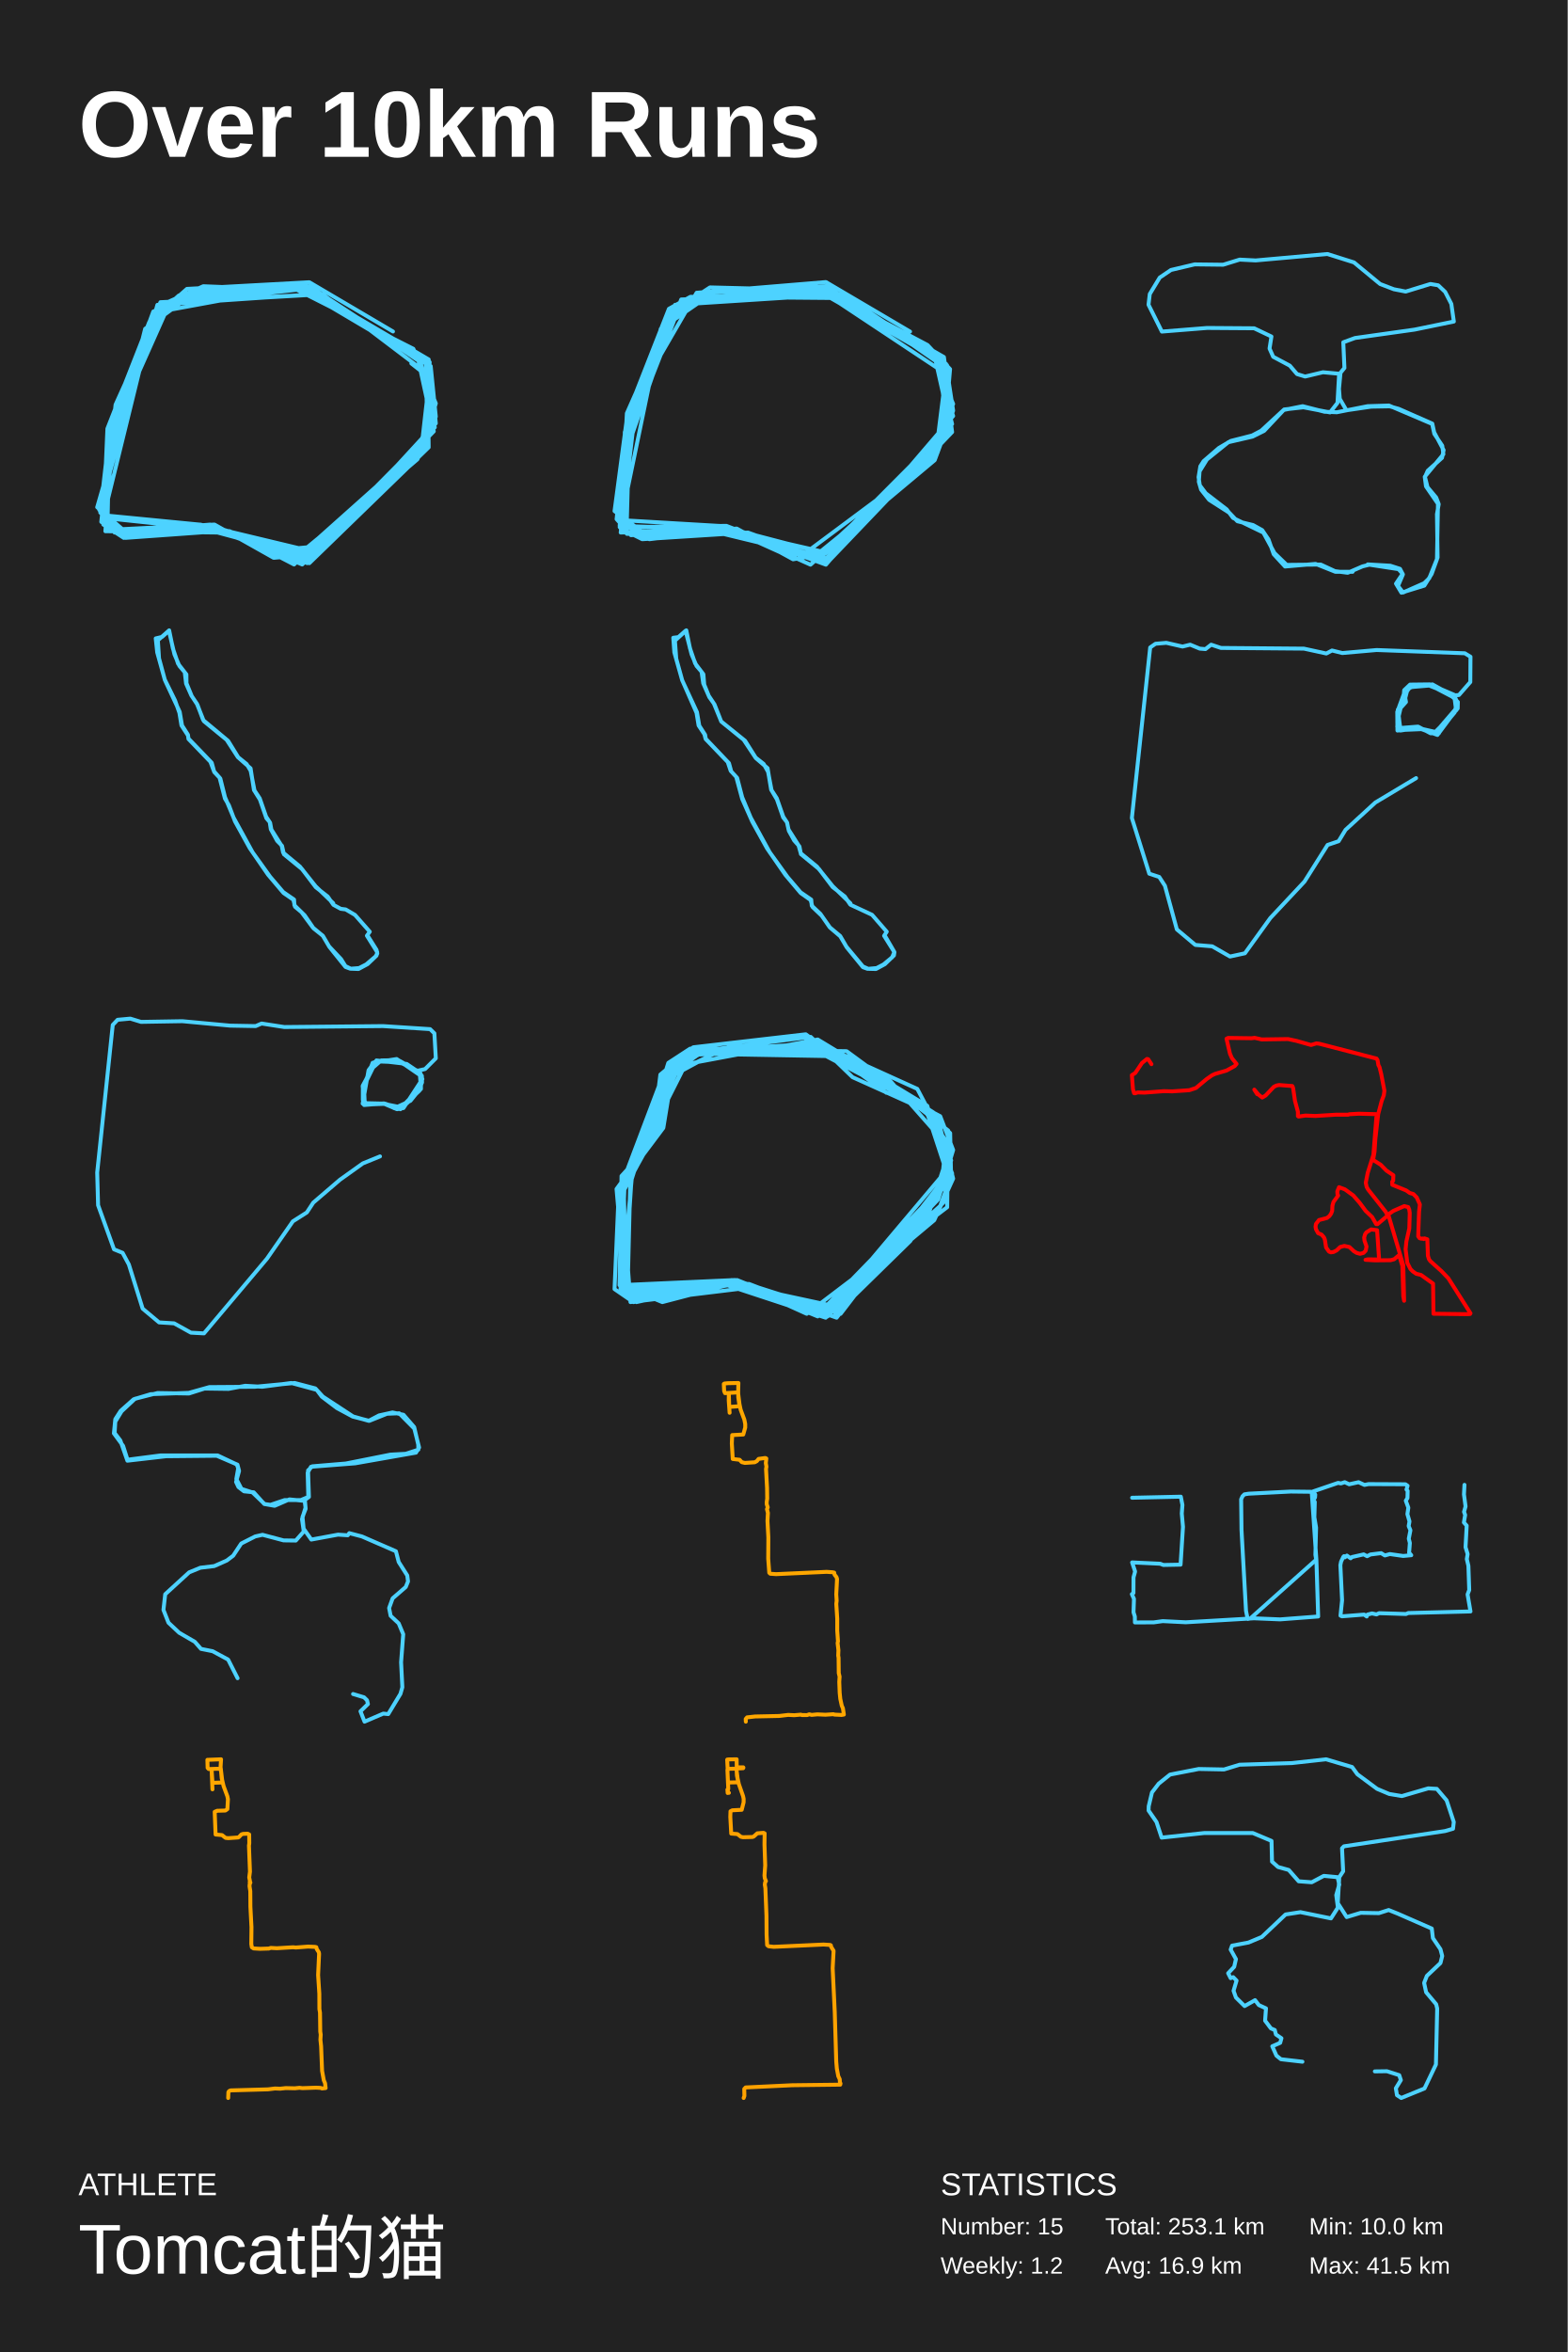
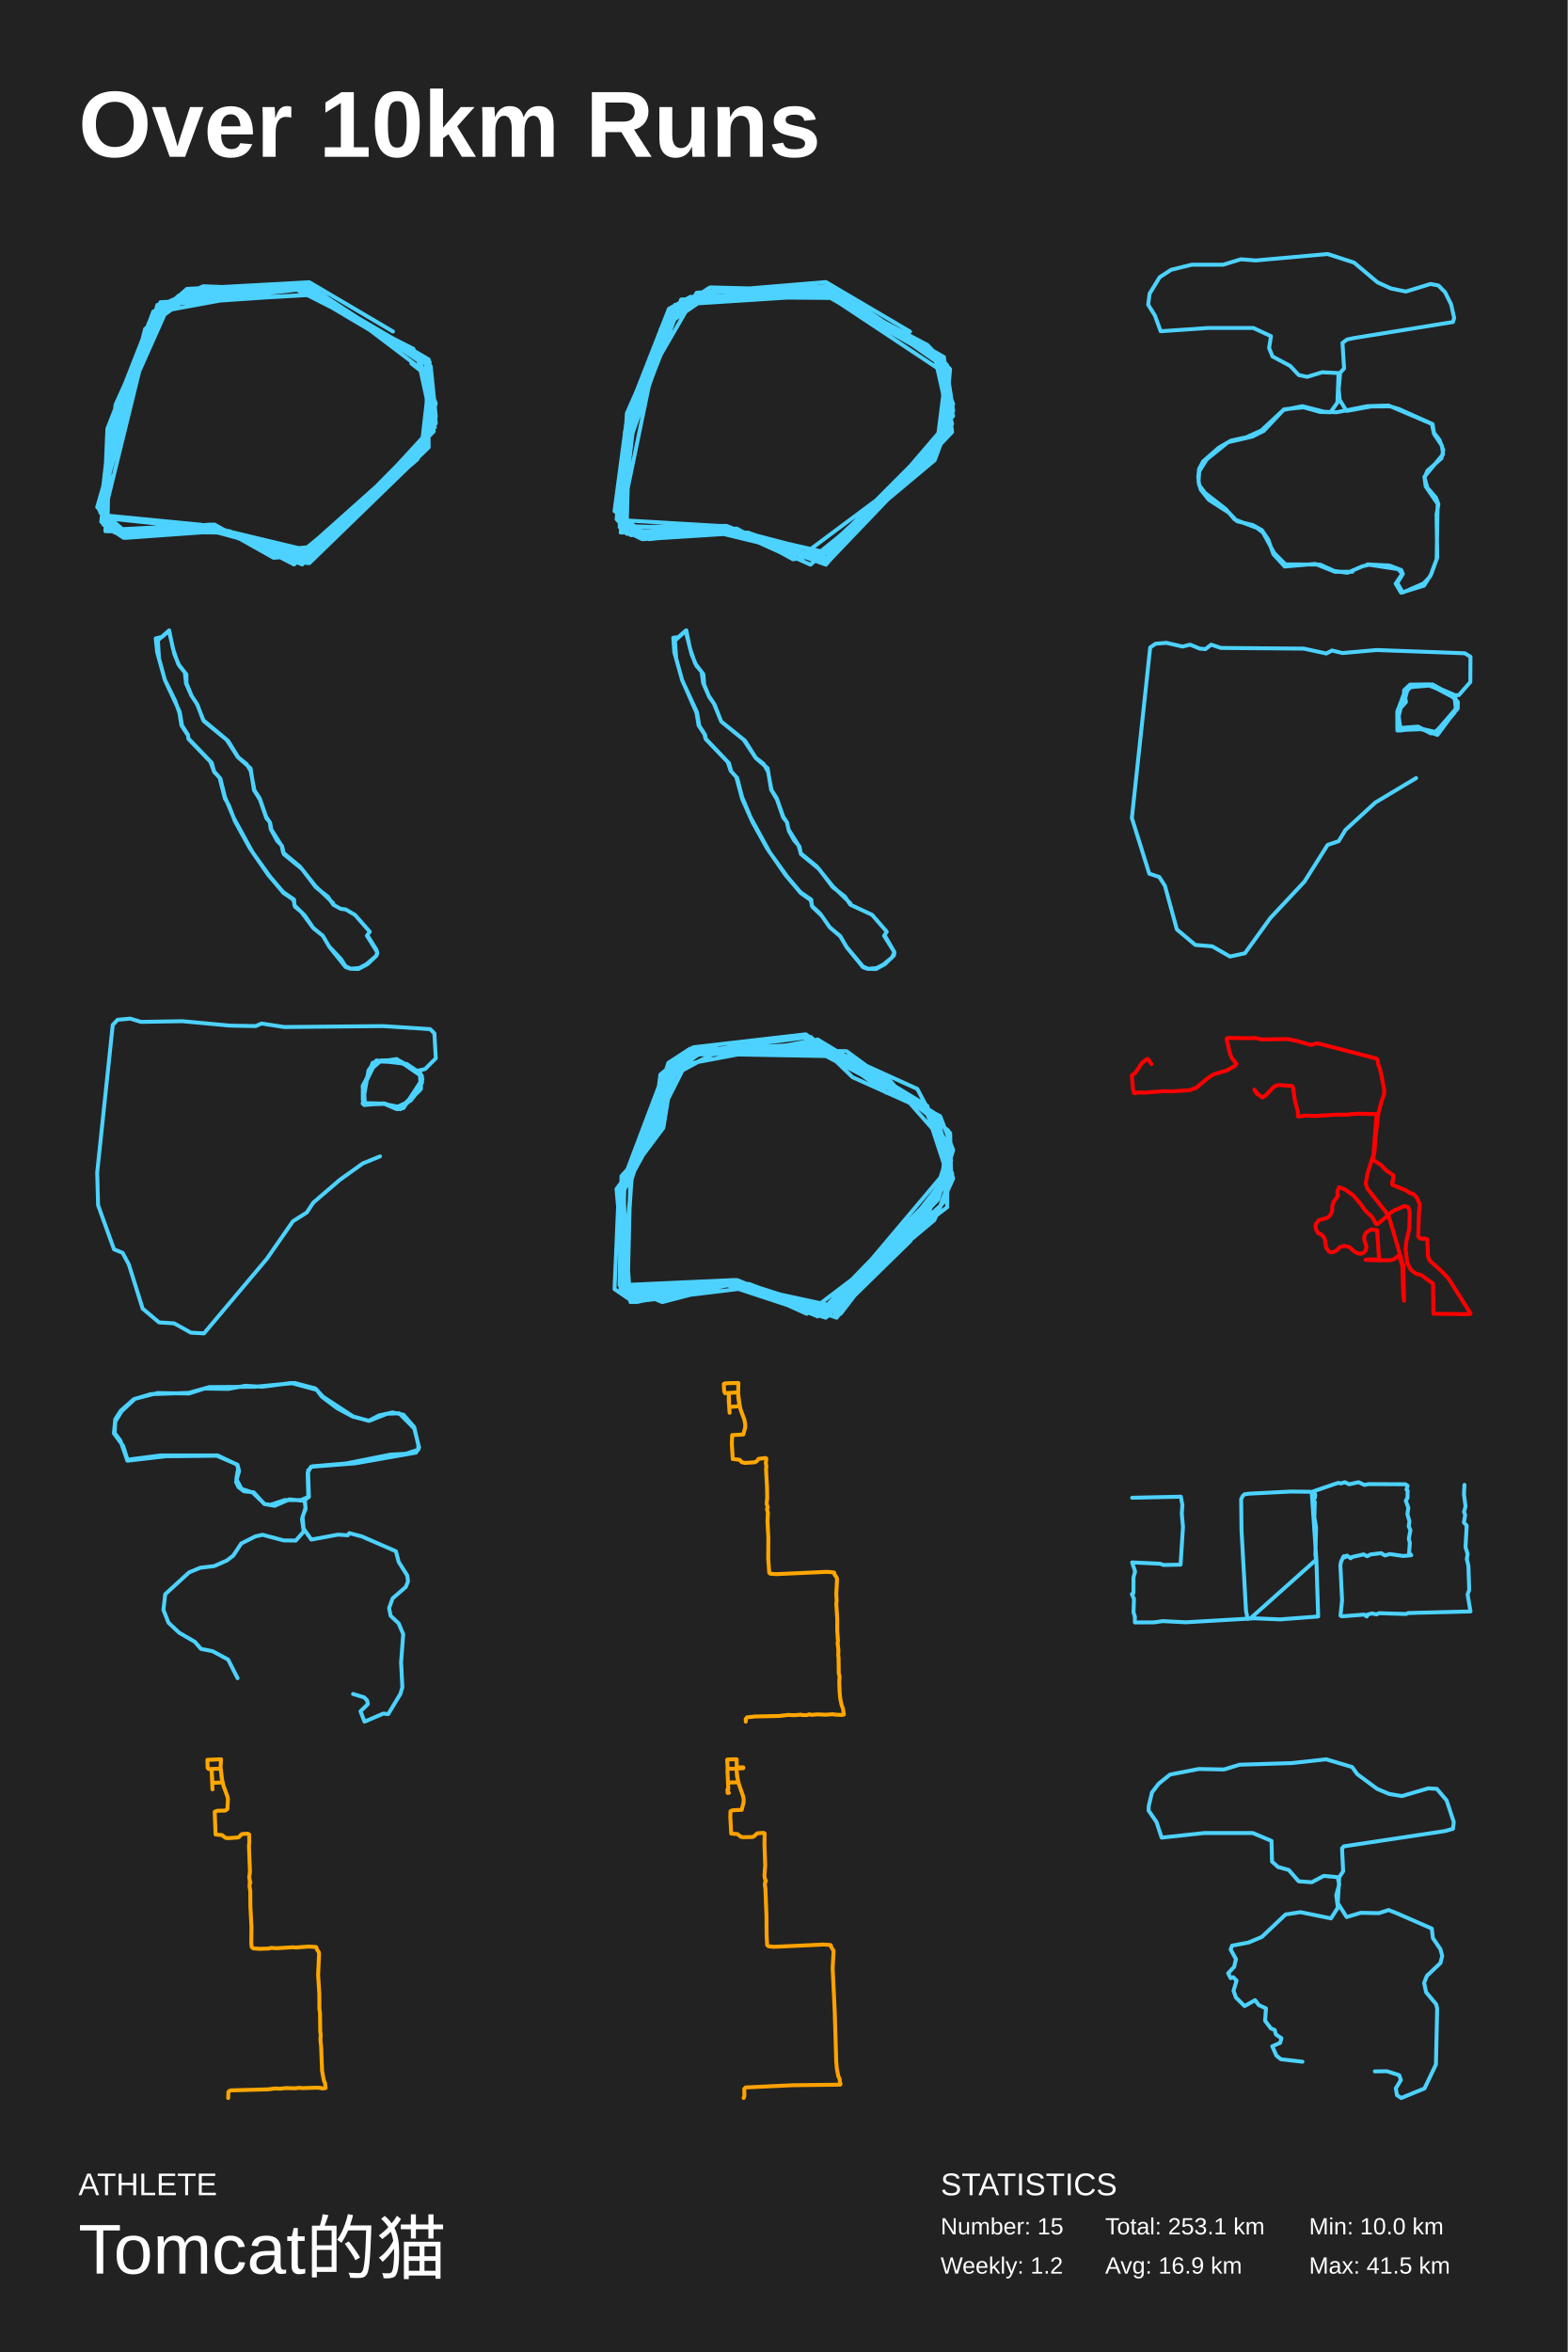
<svg xmlns="http://www.w3.org/2000/svg" baseProfile="full" height="300mm" version="1.1" viewBox="0,0,200,300" width="200mm">
  <defs />
  <rect fill="#222222" height="300" width="200" x="0" y="0" />
  <text fill="#FFFFFF" style="font-size:12px; font-family:Arial; font-weight:bold;" x="10" y="20">Over 10km Runs</text>
  <text fill="#FFFFFF" style="font-size:4px; font-family:Arial" x="10" y="280">ATHLETE</text>
  <text fill="#FFFFFF" style="font-size:9px; font-family:Arial" x="10" y="290">Tomcat的猫</text>
  <text fill="#FFFFFF" style="font-size:4px; font-family:Arial" x="120" y="280">STATISTICS</text>
  <text fill="#FFFFFF" style="font-size:3px; font-family:Arial" x="120" y="285">Number: 15</text>
  <text fill="#FFFFFF" style="font-size:3px; font-family:Arial" x="120" y="290">Weekly: 1.2</text>
  <text fill="#FFFFFF" style="font-size:3px; font-family:Arial" x="141" y="285">Total: 253.1 km</text>
  <text fill="#FFFFFF" style="font-size:3px; font-family:Arial" x="141" y="290">Avg: 16.9 km</text>
  <text fill="#FFFFFF" style="font-size:3px; font-family:Arial" x="167" y="285">Min: 10.0 km</text>
  <text fill="#FFFFFF" style="font-size:3px; font-family:Arial" x="167" y="290">Max: 41.5 km</text>
  <polyline fill="none" points="50.135,42.282 39.465,35.998 23.851,36.848 19.817,40.414 14.742,51.623 13.181,65.718 25.412,66.907 38.684,71.492 53.128,57.906 55.34,52.981 54.299,46.358 38.814,37.017 25.933,36.508 20.988,38.716 14.222,55.868 13.311,66.228 15.913,68.435 27.364,67.416 39.335,70.303 54.169,56.378 54.819,46.188 38.424,36.338 22.81,37.697 19.036,41.093 13.701,54.679 13.181,66.567 15.002,68.096 25.542,66.907 39.725,70.303 53.258,57.227 55.34,52.472 54.689,45.848 39.075,36.678 24.892,37.357 19.557,39.735 13.961,55.019 13.701,67.586 27.364,66.907 34.911,71.152 38.945,70.813 53.128,58.246 55.47,53.321 54.949,46.698 38.684,36.508 23.981,38.036 19.817,40.584 13.961,56.208 12.92,66.567 15.783,68.265 27.494,67.247 38.945,70.813 53.258,58.585 55.6,53.151 54.949,46.698 38.034,36.678 21.769,38.376 14.352,55.019 13.181,65.039 15.913,68.435 25.282,67.077 38.814,70.134 53.648,57.906 55.6,51.453 52.737,44.49 37.643,36.848 25.022,37.187 18.516,41.942 13.051,63.68 14.612,67.926 26.843,66.907 34,70.303 39.335,69.794 54.559,56.208 54.429,46.358 38.945,36.848 20.598,38.885 13.701,58.755 13.181,66.907 15.783,68.605 28.275,67.586 39.335,70.813 55.47,54.51 53.518,45.509 38.945,36.338 19.557,39.904 12.4,64.699 15.913,67.756 26.843,67.077 38.554,72.002 54.559,56.548 54.299,45.848 39.986,37.527 20.077,38.885 12.66,65.039 16.043,68.265 26.713,67.077 39.465,71.832 54.689,57.057 54.559,46.358 39.465,36.508 24.371,37.867 19.427,40.584 13.181,66.058 29.316,67.756 37.513,72.002 53.778,57.057 54.819,47.886 41.157,37.527 20.467,38.716 14.482,54.17 13.441,67.756 27.754,67.926 39.725,71.152 55.34,55.019 53.388,46.018 41.027,37.527 20.467,38.546 14.092,54 12.79,65.378 16.043,68.605 27.884,67.756 39.205,71.832 55.6,54 55.08,48.396 52.477,46.358" stroke="#4dd2ff" stroke-linecap="round" stroke-linejoin="round" stroke-width="0.5" />
  <polyline fill="none" points="116.102,42.296 105.367,35.975 88.873,37.342 80.364,52.035 79.971,66.387 91.622,67.071 105.105,71.513 119.375,57.503 121.338,51.864 120.029,46.055 104.189,37 90.575,36.658 86.647,39.221 79.971,56.307 79.055,66.387 82.065,68.608 93.193,67.583 100.393,70.829 105.629,70.317 120.422,56.136 121.207,47.08 118.327,44.005 103.796,36.316 90.836,37.171 85.731,39.734 79.971,52.719 79.185,67.241 91.753,67.071 104.844,70.488 119.375,56.99 121.338,52.206 120.422,45.543 104.975,36.658 90.313,37.342 85.207,40.075 79.709,55.111 79.447,67.754 82.851,68.779 93.978,67.412 101.178,71.342 105.236,70.658 119.375,58.015 120.815,46.568 104.058,36.487 89.265,38.196 85.469,40.93 80.102,54.427 79.055,67.071 93.847,67.583 103.927,71.513 119.244,58.699 121.6,52.377 120.684,46.397 106.676,37.512 88.48,37.854 85.338,40.075 80.495,53.231 79.055,65.533 81.673,68.608 92.015,67.412 104.713,70.317 118.196,59.382 121.6,51.523 118.72,44.518 106.153,37.512 91.229,37.171 84.291,41.955 79.055,67.241 92.669,67.071 102.356,70.829 119.113,58.357 121.469,52.89 120.16,46.226 104.451,36.829 86.385,38.879 79.447,58.87 79.185,67.412 81.935,68.779 95.418,67.925 104.451,71.171 121.469,54.086 119.244,45.372 107.462,37.512 86.124,38.879 79.971,53.402 78.4,65.191 82.065,67.925 93.062,67.412 103.404,72.025 119.636,57.674 121.076,47.935 105.367,37.512 86.909,38.196 79.709,56.307 78.662,66.216 80.495,68.266 92.931,67.412 105.629,71.684 121.469,55.111 120.291,46.055 105.367,36.487 89.658,38.025 85.338,40.417 79.709,56.819 79.316,66.558 81.149,67.754 93.193,67.583 105.367,72.025 121.6,53.06 119.375,45.884 106.676,37.512 88.349,38.025 85.469,39.734 81.149,51.523 79.185,67.925 90.836,67.754 105.629,71.342 121.338,54.769 119.375,46.055 107.855,38.025 88.087,37.854 85.338,39.392 79.971,53.06 79.971,68.096 94.109,68.096 105.891,71.342 120.945,55.282 119.767,46.055" stroke="#4dd2ff" stroke-linecap="round" stroke-linejoin="round" stroke-width="0.5" />
-   <polyline fill="none" points="174.492,71.988 177.371,72.156 178.609,72.555 178.979,73.269 178.352,74.739 178.995,75.579 181.697,74.382 182.341,73.752 183.402,71.106 183.322,65.583 183.547,64.302 183.225,63.462 182.116,62.139 181.794,60.837 182.148,60.039 183.965,58.401 184.174,57.414 182.968,55.146 182.727,54.033 178.433,52.143 177.291,51.828 174.926,51.87 171.774,52.332 170.922,50.862 170.825,49.602 171.018,47.544 171.517,46.934 171.372,43.658 172.868,43.112 180.475,42.041 185.477,41.012 185.155,38.764 184.367,37.231 183.483,36.391 182.486,36.223 179.333,37.189 177.821,36.895 176.068,36.223 172.739,33.471 169.345,32.4 160.194,33.219 158.151,33.114 156.044,33.765 152.409,33.723 149.386,34.437 147.954,35.404 146.684,37.504 146.523,38.869 148.228,42.293 154.002,41.831 160.001,41.873 162.204,42.923 161.963,44.456 162.429,45.506 164.552,46.64 165.469,47.712 166.499,48.027 168.782,47.481 170.841,47.67 170.632,51.387 169.683,52.605 166.29,51.954 163.829,52.227 160.902,54.936 159.744,55.545 157.025,56.238 155.497,57.141 153.551,58.821 153.133,59.472 152.908,60.858 153.069,61.908 153.825,62.916 156.495,64.974 157.315,66.066 161.175,67.935 162.59,70.539 164.15,72.051 168.493,72.009 170.31,72.849 171.935,73.059 173.833,72.24 174.701,72.03 178.416,72.597 178.947,73.185 178.095,74.445 178.786,75.6 181.714,74.697 182.646,73.206 183.322,71.337 183.451,64.26 181.923,62.034 181.762,60.816 184.142,57.939 183.997,56.847 182.984,55.335 182.711,54.075 177.194,51.723 174.476,51.807 170.552,52.584 168.992,52.521 166.193,51.807 163.78,52.29 161.271,54.957 159.792,55.692 156.704,56.406 153.97,58.611 153.037,60.123 152.94,61.446 153.23,62.454 154.259,63.756 156.848,65.415 157.862,66.486 159.856,66.969 161.03,67.62 161.834,68.817 162.494,70.686 163.941,72.261 167.834,71.925 170.359,72.933 172.562,72.933" stroke="#4dd2ff" stroke-linecap="round" stroke-linejoin="round" stroke-width="0.5" />
+   <polyline fill="none" points="174.452,71.988 177.266,72.135 178.762,72.702 178.971,73.206 178.264,74.361 178.955,75.579 181.609,74.424 182.461,73.521 183.362,71.106 183.266,65.646 183.507,64.302 183.185,63.462 182.092,62.202 181.738,60.9 182.108,60.039 183.909,58.443 184.134,57.414 183.636,56.091 182.944,55.209 182.767,54.096 178.457,52.164 177.315,51.828 174.934,51.849 171.782,52.416 170.914,51.009 170.785,49.644 170.978,47.544 171.476,46.997 171.267,43.742 171.862,43.301 172.779,43.112 185.356,41.075 185.517,40.571 185.131,38.827 184.359,37.273 183.507,36.412 182.494,36.223 179.357,37.189 177.443,36.79 175.739,36.013 172.747,33.492 169.369,32.4 160.202,33.219 158.304,33.072 156.052,33.765 152.031,33.765 149.394,34.416 147.946,35.362 146.66,37.462 146.483,38.869 147.335,40.235 148.075,42.251 154.203,41.831 159.896,41.831 162.148,42.881 161.907,44.393 162.341,45.464 164.609,46.682 165.686,47.838 166.764,48.069 168.678,47.481 170.769,47.586 170.624,51.345 169.739,52.584 168.404,52.542 166.298,51.954 163.821,52.206 160.91,54.915 158.996,55.776 157.05,56.196 155.489,57.099 153.479,58.863 152.98,59.808 152.868,60.858 152.98,61.866 153.736,62.874 156.406,64.953 157.5,66.255 160.379,67.347 161.135,67.935 162.55,70.539 163.998,71.988 168.404,72.009 170.222,72.828 171.895,73.059 173.792,72.24 174.661,72.03 178.376,72.597 178.907,73.185 178.055,74.445 178.746,75.6 181.673,74.697 182.606,73.206 183.282,71.337 183.41,64.26 181.882,62.034 181.722,60.816 184.102,57.939 183.957,56.847 182.944,55.335 182.671,54.075 177.154,51.723 174.436,51.807 170.511,52.584 168.951,52.521 166.153,51.807 163.74,52.29 161.231,54.957 159.752,55.692 156.664,56.406 153.929,58.611 152.996,60.123 152.9,61.446 153.189,62.454 154.219,63.756 156.808,65.415 157.822,66.486 159.816,66.969 160.99,67.62 161.794,68.817 162.454,70.686 163.901,72.261 167.793,71.925 170.318,72.933 172.522,72.933" stroke="#4dd2ff" stroke-linecap="round" stroke-linejoin="round" stroke-width="0.5" />
  <polyline fill="none" points="42.514,115.206 40.272,113.052 38.262,110.528 36.115,108.745 35.947,107.908 34.621,105.809 34.463,104.945 33.947,104.163 33.137,101.831 32.464,100.816 31.979,98.319 31.464,97.455 30.39,96.59 29.096,94.491 25.918,91.843 25.191,89.895 24.455,88.77 23.792,87.151 23.781,86.026 22.718,84.654 22.055,82.705 21.582,80.4 20.14,81.676 20.287,83.968 21.024,86.684 22.339,89.36 22.887,90.924 23.15,92.529 23.981,93.805 24.044,94.258 26.844,97.167 27.338,98.484 28.012,99.197 28.696,101.858 29.201,102.709 29.98,104.767 31.864,108.183 34.2,111.571 36.178,113.903 37.431,114.767 37.641,115.658 38.462,116.344 39.914,118.306 41.198,119.376 42.019,120.775 44.082,123.339 44.682,123.559 45.734,123.6 46.902,122.969 48.039,121.886 48.123,121.447 46.808,119.348 47.176,118.841 45.292,116.701 44.103,116.001 43.472,115.919 42.535,115.411 41.809,114.355 40.283,113.162 38.536,110.857 36.221,108.964 35.979,107.881 35.358,107.25 34.547,105.768 34.41,104.863 33.979,104.355 33.158,101.982 32.4,100.775 31.969,98.003 30.348,96.577 28.917,94.368 26.002,91.98 25.118,89.758 24.413,88.715 23.739,87.192 23.571,85.751 22.887,84.942 22.255,83.46 21.55,80.455 20.677,81.237 19.866,81.429 20.056,83.213 21.034,86.739 22.929,90.801 23.223,92.529 23.981,93.723 24.044,94.203 27.012,97.29 27.317,98.401 28.107,99.293 28.706,101.68 29.801,104.287 32.221,108.704 34.463,111.831 36.126,113.779 37.515,114.739 37.557,115.466 38.862,116.742 40.009,118.415 41.177,119.348 41.988,120.72 43.514,122.338 44.071,123.23 44.755,123.559 45.808,123.477 46.723,123.01 47.913,121.995 48.134,121.625 48.039,121.159 46.892,119.334" stroke="#4dd2ff" stroke-linecap="round" stroke-linejoin="round" stroke-width="0.5" />
  <polyline fill="none" points="108.496,115.217 106.232,113.035 104.211,110.524 102.158,108.836 101.874,107.821 100.59,105.79 100.421,104.925 99.926,104.171 99.095,101.81 98.431,100.781 97.989,98.448 97.421,97.433 96.41,96.637 95.052,94.482 92.01,92.025 91.157,89.857 90.42,88.745 89.841,87.318 89.736,86 88.683,84.614 88.02,82.679 87.557,80.4 86.104,81.718 86.272,84.01 87.03,86.755 88.862,90.927 89.125,92.533 89.862,93.645 90.02,94.262 92.841,97.199 93.22,98.325 93.926,99.093 94.684,101.906 95.979,104.816 97.863,108.219 100.211,111.608 102.158,113.913 103.421,114.805 103.653,115.683 104.832,116.808 105.895,118.318 107.201,119.429 108.022,120.829 110.096,123.367 110.664,123.573 111.748,123.6 112.885,122.983 114.043,121.871 114.107,121.46 112.791,119.36 113.128,118.839 111.254,116.685 108.485,115.395 107.769,114.339 106.232,113.145 104.485,110.84 102.179,108.946 101.99,107.958 101.326,107.217 100.642,105.982 100.39,104.871 99.916,104.267 99.116,101.961 98.379,100.726 97.926,97.982 96.421,96.692 94.873,94.358 92.02,92.039 91.073,89.733 90.494,88.924 89.715,87.153 89.504,85.684 88.862,84.943 88.23,83.461 87.462,80.455 86.546,81.265 85.893,81.347 86.03,83.214 87.03,86.769 88.915,90.831 89.21,92.561 89.957,93.727 90.041,94.235 92.999,97.337 93.294,98.407 94.042,99.217 94.684,101.687 95.779,104.294 98.2,108.713 100.463,111.855 102.137,113.817 103.495,114.75 103.558,115.519 104.664,116.561 105.843,118.263 107.19,119.388 107.99,120.76 110.085,123.271 110.769,123.573 111.833,123.477 112.706,123.024 113.822,122.105 114.096,121.419 112.928,119.415" stroke="#4dd2ff" stroke-linecap="round" stroke-linejoin="round" stroke-width="0.5" />
  <polyline fill="none" points="180.661,99.249 175.468,102.356 171.658,105.848 170.774,107.298 169.368,107.772 166.42,112.448 162.066,117.094 158.823,121.592 156.918,122.006 154.65,120.704 152.496,120.527 150.137,118.544 148.618,112.981 147.892,111.856 146.622,111.442 144.4,104.339 146.736,82.586 147.416,82.112 148.799,81.994 150.863,82.467 151.838,82.23 153.063,82.734 153.788,82.793 154.514,82.23 155.761,82.645 166.351,82.734 169.209,83.355 169.934,82.97 171.25,83.296 175.626,82.911 186.874,83.325 187.6,83.769 187.577,86.996 186.126,88.653 185.31,88.712 182.792,87.321 179.98,87.44 179.277,87.913 179.141,89.275 178.325,90.577 178.643,92.856 180.91,92.678 182.52,93.537 183.382,93.507 185.582,90.873 185.899,89.541 185.536,88.742 182.384,87.44 179.912,87.647 179.164,88.15 178.983,89.482 178.348,90.488 178.665,93.181 180.978,92.826 183.291,93.537 185.877,90.222 185.627,88.919 185.083,88.535 182.248,87.41 180.162,87.558 179.187,88.209 178.257,92.116 178.529,92.945 181.069,92.856 183.45,93.625 184.176,92.205 185.967,90.37 185.99,89.541 185.378,88.919 182.43,87.38 179.89,87.469 179.346,87.854 178.461,90.251 178.438,93.122 180.57,92.737 183.563,93.537 184.471,91.879 185.809,90.577 185.809,89.334 184.924,88.564 182.634,87.44 179.98,87.469 179.209,88.623 179.368,89.541 178.257,90.784 178.28,93.181 181.182,92.915 183.042,93.537 185.74,90.399 185.514,88.623 182.407,87.292 179.89,87.321 179.141,88.032 179.028,89.482 178.325,90.518 178.574,92.974 180.91,92.856 183.11,93.359 185.514,90.962 185.854,89.778 185.604,88.949 182.747,87.292 179.618,87.706 179.141,89.571 178.484,90.281 178.257,92.678 178.529,93.122 181.341,93.004 183.382,93.744 185.831,90.458 185.899,89.541" stroke="#4dd2ff" stroke-linecap="round" stroke-linejoin="round" stroke-width="0.5" />
  <polyline fill="none" points="48.48,147.499 46.289,148.393 43.368,150.478 39.968,153.396 39.146,154.647 37.366,155.779 34.057,160.544 26.024,170.074 24.358,169.984 22.213,168.793 20.296,168.674 18.197,166.917 16.439,161.288 15.641,159.799 14.545,159.353 12.514,153.724 12.4,149.554 14.385,130.731 15.002,130.075 16.622,129.926 17.991,130.343 23.263,130.254 29.356,130.82 32.619,130.879 33.372,130.552 36.271,130.999 48.868,130.879 54.87,131.267 55.417,131.803 55.6,134.99 54.231,136.36 53.181,136.598 50.557,135.139 47.841,135.466 46.38,138.624 46.54,140.708 49.119,140.768 51.036,141.453 53.683,138.862 53.774,137.164 50.602,135.079 47.544,135.556 46.426,138.475 46.54,140.857 49.073,140.798 50.42,141.304 52.359,140.411 53.706,138.743 53.66,137.194 50.762,135.198 47.795,135.466 47.019,136.509 46.266,140.768 49.028,140.798 50.648,141.483 51.469,141.334 53.888,137.641 53.637,136.896 51.88,135.705 48.023,135.258 46.266,138.504 46.449,140.947 48.982,140.738 51.081,141.483 53.706,138.892 53.546,136.777 50.99,135.317 48.434,135.317 47.362,136.032 46.289,139.011 46.289,140.292 46.768,140.887 48.959,140.798 51.196,141.245 53.546,138.862 53.82,138.087 53.569,136.956 51.127,135.496 47.978,135.377 46.38,138.624 46.54,140.917 49.096,140.768 51.15,141.423 52.702,139.994 53.843,138.087 53.82,137.224 53.295,136.598 50.442,135.228 48.64,135.258 47.362,136.36 46.449,138.207 46.312,140.232 46.814,140.857 49.165,140.798 50.328,141.364 51.196,141.274 53.5,139.13 53.729,137.67" stroke="#4dd2ff" stroke-linecap="round" stroke-linejoin="round" stroke-width="0.5" />
  <polyline fill="none" points="113.087,139.387 102.795,131.924 88.438,133.583 84.245,137.065 83.228,145.191 79.544,151.824 79.544,164.096 93.647,163.598 107.242,167.412 120.075,151.493 120.711,145.523 117.026,140.382 104.574,133.085 87.802,134.08 84.245,137.894 83.991,143.533 79.544,151.161 79.416,164.593 81.322,165.92 93.012,163.598 105.591,167.91 119.44,152.653 121.346,148.01 119.44,142.704 105.591,133.914 88.565,133.914 84.626,137.065 83.609,144.362 79.162,152.653 79.289,164.759 81.449,165.422 91.741,163.432 107.115,166.749 120.711,150.332 119.44,142.206 108.767,137.397 103.431,132.256 89.2,134.08 84.626,136.899 83.355,145.523 79.289,150 79.035,163.93 93.774,163.267 105.082,166.915 120.711,150.829 120.329,145.523 113.595,137.894 102.414,132.256 87.929,134.578 79.162,152.653 80.052,164.759 93.52,163.432 106.734,168.076 120.965,149.668 118.296,141.045 104.32,132.588 86.659,135.904 79.416,151.658 80.052,164.261 84.499,166.086 92.758,163.93 105.336,168.076 119.694,152.985 121.6,146.684 119.948,142.372 104.828,134.412 93.52,133.251 84.88,137.397 84.245,144.03 78.654,151.658 79.798,164.759 91.233,163.432 105.336,167.578 120.711,149.337 118.042,141.211 104.828,133.583 89.708,134.08 84.753,137.563 84.499,143.035 78.908,152.653 78.4,164.427 80.814,166.086 94.791,163.598 107.242,167.578 121.219,149.337 119.059,141.874 107.751,134.744 89.073,134.412 85.769,136.899 84.626,143.864 79.162,151.161 79.162,162.272 81.704,165.754 92.885,163.764 105.591,167.246 121.346,150.498 121.219,144.528 116.772,140.216 103.812,133.914 90.216,133.914 85.769,136.402 80.687,149.337 79.289,164.593 95.553,163.764 106.353,167.91 120.584,153.151 120.965,146.352 117.026,138.889 105.336,133.583 88.056,134.578 80.433,149.668 80.052,165.256 93.393,163.267 102.922,167.578 120.838,153.98 120.965,144.196 109.275,135.075 102.795,133.251 90.979,134.412 84.245,138.06 79.544,150.498 79.925,164.593 94.282,163.598 106.988,167.246 116.136,158.292 120.965,149.834 119.313,142.538 105.845,133.749 89.708,133.749 85.642,137.065 79.289,150.829 80.433,166.086 95.426,164.261 104.32,167.91 119.948,153.814 121.473,149.668 118.169,141.543 108.005,134.08 88.056,133.749 85.261,135.573 80.56,150.498 79.671,164.261 92.885,163.432 105.336,167.246 119.186,155.638 121.6,150.332 119.694,142.869 107.369,134.412 87.421,134.246 79.671,151.327 79.162,164.427 81.195,166.086 94.028,163.267 104.701,167.578 118.042,156.136 120.584,148.342" stroke="#4dd2ff" stroke-linecap="round" stroke-linejoin="round" stroke-width="0.5" />
  <polyline fill="none" points="146.896,135.736 146.483,135.104 146.323,135.073 145.69,135.584 144.829,136.864 144.4,137.136 144.54,138.927 144.68,139.433 144.765,139.46 145.157,139.339 145.998,139.366 148.482,139.178 149.544,139.204 151.727,139.057 152.576,138.775 153.934,137.637 154.627,137.156 155.016,136.974 156.47,136.551 157.523,135.976 157.756,135.705 157.163,134.973 156.911,134.388 156.474,132.487 156.682,132.388 159.687,132.43 160.059,132.377 160.961,132.581 164.326,132.534 165.399,132.764 167.254,133.291 167.951,133.083 168.319,133.13 175.622,135.026 175.75,135.245 175.847,135.84 175.999,136.133 176.219,137.042 176.616,139.125 176.54,139.7 176.271,140.426 175.823,142.112 175.462,145.308 175.358,146.9 175.174,147.95 176.147,148.566 176.892,149.323 177.761,149.903 177.737,150.597 177.609,150.733 177.621,151.119 179.4,151.845 179.857,152.168 180.309,152.299 180.738,152.732 181.142,153.63 181.038,154.559 180.93,157.686 181.098,157.931 181.339,158.004 181.523,157.973 181.627,158.046 181.735,157.957 182.096,158.077 182.168,160.175 182.304,160.614 182.476,160.854 183.891,162.127 184.776,163.051 187.6,167.513 187.548,167.602 187.135,167.623 182.877,167.57 182.825,163.724 181.287,162.623 180.666,162.467 180.229,162.159 179.937,161.861 179.536,161.063 179.324,159.346 179.42,158.354 179.792,156.699 179.849,154.737 179.792,154.303 179.66,153.969 179.151,153.839 177.749,154.455 177.104,154.904 179.027,161.397 179.131,165.916 179.027,165.337 178.907,161.465 178.491,160.092 177.87,160.614 177.417,160.739 175.37,160.76 174.208,160.692 174.517,160.63 175.875,160.65 175.939,160.593 175.686,156.913 174.929,156.814 174.32,157.185 174.148,157.435 174.036,157.842 174.076,158.239 174.336,158.996 174.228,159.528 173.944,159.815 173.507,159.925 173.078,159.81 172.706,159.58 172.145,159.053 171.5,158.918 170.967,159.059 170.523,159.487 170.13,159.69 169.79,159.742 169.545,159.638 169.177,159.111 169.024,158.124 168.908,157.832 168.604,157.477 168.159,157.289 167.887,156.793 167.831,156.48 167.883,156.12 168.271,155.619 169.281,155.358 169.601,155.112 169.818,154.804 169.954,154.444 169.986,153.787 170.118,153.312 170.719,152.487 170.631,152.346 170.611,151.959 170.831,151.427 171.576,151.704 172.65,152.481 173.467,153.426 174.224,154.45 175.053,155.238 175.57,156.141 175.738,156.141 177.024,155.06 176.78,154.564 174.541,151.73 174.356,151.401 174.24,150.863 174.485,149.605 175.214,147.297 175.594,142.494 175.662,142.3 175.594,142.112 173.359,142.055 172.129,142.123 172.009,142.18 170.427,142.18 167.823,142.342 166.545,142.29 165.664,142.42 165.583,142.358 165.583,141.804 165.211,140.426 164.966,138.749 164.866,138.525 163.176,138.394 162.823,138.467 162.507,138.629 161.465,139.731 161.029,139.992 160.556,139.621 160.019,138.984 160.384,139.559" stroke="red" stroke-linecap="round" stroke-linejoin="round" stroke-width="0.5" />
  <polyline fill="none" points="45.041,216.072 46.441,216.492 46.827,216.87 46.939,217.353 45.99,218.277 46.505,219.6 48.901,218.571 49.529,218.634 51.089,216.051 51.33,215.211 51.169,212.019 51.443,208.449 50.864,207.063 49.834,206.097 49.641,205.11 50.092,203.871 51.764,202.422 52.054,201.708 51.957,200.952 50.864,199.23 50.51,197.865 46.167,195.975 44.559,195.555 44.366,195.828 43.127,195.744 39.718,196.374 38.737,194.988 38.592,193.476 38.994,192.447 38.897,191.313 39.412,190.934 39.3,187.553 39.846,187.028 44.125,186.671 49.818,185.537 51.764,185.432 53.373,184.907 53.357,184.256 52.842,182.029 51.475,180.454 50.075,180.16 48.355,180.538 47.036,181.231 45.041,180.664 41.197,178.143 40.232,177.093 37.595,176.4 32.528,176.883 26.706,176.925 24.085,177.66 19.227,177.828 17.056,178.479 15.399,179.95 14.708,181.021 14.531,182.827 15.705,184.424 16.268,186.188 20.482,185.642 27.768,185.642 30.212,186.797 30.389,187.28 30.148,188.645 30.807,189.905 32.223,190.367 33.751,191.838 34.507,191.943 36.324,191.334 38.383,191.334 39.332,190.934 39.251,187.847 39.669,187.091 45.315,186.65 53.067,185.285 53.469,184.634 52.858,182.218 50.928,180.265 49.368,180.328 47.116,181.231 44.993,180.685 42.967,179.593 41.053,178.143 40.409,177.282 37.16,176.4 33.461,176.883 31.29,176.757 29.151,177.156 26.095,177.114 24.101,177.744 20.096,177.681 17.217,178.416 15.512,180.013 14.708,181.336 14.627,182.785 15.351,183.73 16.252,186.314 21.173,185.747 27.655,185.684 30.293,186.818 30.502,187.616 30.116,189.023 30.421,189.674 31.129,190.22 32.368,190.346 33.719,191.838 35.037,192.069 36.919,191.249 38.865,191.439 38.978,192.3 38.528,193.77 38.753,195.345 37.739,196.5 36.179,196.479 33.493,195.765 32.561,195.975 30.775,196.878 29.746,198.432 28.942,199.041 27.333,199.755 25.564,199.965 24.133,200.553 21.077,203.346 20.852,205.341 21.495,206.979 22.862,208.26 24.857,209.415 25.645,210.318 27.124,210.612 29.103,211.683 30.309,214.056" stroke="#4dd2ff" stroke-linecap="round" stroke-linejoin="round" stroke-width="0.5" />
  <polyline fill="none" points="95.149,219.6 95.135,219.254 95.31,219.053 96.331,218.939 99.409,218.874 100.551,218.738 101.329,218.777 102.179,218.703 102.283,218.755 102.968,218.76 103.246,218.659 103.545,218.738 104.277,218.668 105.298,218.716 106.342,218.646 106.432,218.698 107.362,218.742 107.658,218.694 107.537,217.898 107.386,217.552 107.201,216.69 107.124,215.919 107.07,214.523 107.114,213.862 107.006,213.402 106.983,211.446 106.936,211.174 106.963,210.483 106.859,209.581 106.906,209.344 106.812,207.996 106.812,206.464 106.691,204.576 106.738,204.178 106.688,203.359 106.788,201.415 106.721,201.17 106.469,200.85 106.422,200.587 106.214,200.543 105.462,200.491 99.01,200.784 98.268,200.732 98.14,200.609 98.006,198.818 98.023,196.103 97.912,193.996 97.966,192.975 97.848,192.498 97.945,192.266 97.821,191.871 97.814,191.604 97.878,191.144 97.858,189.777 97.727,187.381 97.778,187.07 97.7,186.623 97.767,186.032 97.633,185.966 96.78,186.084 96.552,186.369 96.284,186.514 95.021,186.597 94.625,186.496 94.357,186.198 93.48,186.093 93.363,184.113 93.41,183.048 94.823,182.973 95.072,182.084 95.072,181.637 94.958,181.067 94.488,179.801 94.34,179.095 94.169,177.706 94.202,176.4 92.886,176.426 92.43,176.466 92.342,176.527 92.383,177.421 92.493,177.697 94.088,177.605 94.179,177.693 94.189,178.236 94.353,179.363 93.158,179.446 93.054,179.428 93.027,179.297 92.98,177.741 92.97,178.648 93.081,180.2" stroke="#ffa700" stroke-linecap="round" stroke-linejoin="round" stroke-width="0.5" />
  <polyline fill="none" points="144.432,191.039 150.645,190.902 150.848,191.957 150.767,193.054 150.92,194.752 150.613,199.572 148.413,199.614 148.016,199.456 144.432,199.287 144.813,200.448 144.61,201.196 144.602,203.19 144.4,203.337 144.667,203.939 144.61,205.647 144.78,206.195 144.788,206.944 147.199,206.934 148.34,206.775 151.276,206.923 159.989,206.417 163.314,206.554 168.168,206.185 167.942,198.981 167.343,190.279 164.673,190.248 159.293,190.522 158.76,190.606 158.517,190.849 158.339,191.239 158.387,195.163 158.962,205.468 159.172,206.501 159.512,206.438 167.917,198.939 167.812,198.317 167.901,194.847 167.683,193.528 167.739,191.566 167.561,191.292 167.764,191.018 167.796,190.638 167.537,190.227 170.716,189.14 171.064,189.214 171.558,189.056 172.124,189.32 173.321,189.056 174.074,189.404 174.6,189.298 179.3,189.32 179.575,189.509 179.437,189.995 179.583,190.163 179.559,191.081 179.348,191.419 179.672,192.305 179.551,193.127 179.818,194.056 179.712,194.657 179.939,195.184 179.729,196.26 179.866,196.809 179.769,198.043 180.044,198.37 179.017,198.465 177.31,198.222 176.679,198.401 176.201,198.106 174.842,198.275 174.413,198.496 173.969,198.264 172.48,198.602 172.31,198.76 171.833,198.412 171.574,198.644 171.469,198.486 171.38,198.57 171.089,199.192 171,199.635 171.218,204.118 171.016,206.079 171.202,206.164 174.033,205.942 174.365,206.185 174.462,205.942 175.036,205.795 175.611,205.921 175.942,205.763 179.373,205.868 179.664,205.742 187.6,205.542 187.228,203.369 187.438,202.81 187.333,199.72 187.131,198.865 187.236,198.222 186.969,197.347 187.115,194.594 186.759,194.193 186.92,193.233 186.775,192.843 186.969,192.147 186.767,190.617 186.831,189.393" stroke="#4dd2ff" stroke-linecap="round" stroke-linejoin="round" stroke-width="0.5" />
  <polyline fill="none" points="29.11,267.6 29.137,266.849 29.243,266.71 29.426,266.632 34.193,266.498 35.075,266.389 35.744,266.415 36.45,266.337 37.605,266.363 38.214,266.302 38.564,266.346 40.318,266.285 40.911,266.316 41.07,266.385 41.543,266.333 41.47,265.721 41.307,265.33 41.09,264.15 40.964,260.99 40.877,260.174 40.917,259.523 40.857,259.124 40.824,256.719 40.748,256.255 40.738,254.297 40.584,251.918 40.708,249.221 40.678,249.021 40.418,248.613 40.351,248.366 40.188,248.327 39.313,248.288 37.728,248.409 37.395,248.374 35.318,248.5 34.533,248.457 34.306,248.539 33.164,248.574 32.352,248.526 32.126,248.379 32.059,247.958 32.083,245.821 31.946,243.215 31.933,241.222 31.836,240.601 31.856,240.305 31.946,240.127 31.853,240.075 31.896,239.967 31.796,239.472 31.89,238.729 31.76,235.414 31.803,235.106 31.79,233.985 31.59,233.89 31.011,233.916 30.801,233.981 30.485,234.32 30.375,234.372 29.12,234.459 28.777,234.424 28.328,234.068 27.505,233.994 27.389,231.1 27.708,230.966 28.757,230.935 29.007,230.753 29.08,229.493 29.007,229.123 28.524,227.816 28.338,227.02 28.141,225.386 28.201,224.4 26.457,224.47 26.487,225.495 26.63,225.643 27.755,225.608 28.178,225.656 28.284,226.812 28.394,227.272 28.281,227.359 27.109,227.403 26.996,225.765 27.106,228.233" stroke="#ffa700" stroke-linecap="round" stroke-linejoin="round" stroke-width="0.5" />
  <polyline fill="none" points="94.872,267.6 94.967,267.334 94.947,266.449 95.125,266.256 101.057,265.973 107.197,265.9 107.23,265.749 107.157,265.629 107.131,265.213 106.943,264.813 106.762,263.851 106.686,262.967 106.495,256.653 106.229,251.052 106.347,248.831 106.031,248.315 106.001,248.13 105.912,248.079 105.059,248.027 98.706,248.32 98.037,248.246 97.869,248.1 97.8,246.786 97.783,244.358 97.645,240.843 97.572,240.383 97.615,240.078 97.714,239.94 97.569,239.571 97.53,239.218 97.622,237.933 97.53,235.255 97.549,233.85 97.411,233.777 96.617,233.841 96.156,234.25 96.001,234.31 94.793,234.34 94.526,234.288 94.084,233.94 93.287,233.876 93.169,231.752 93.192,231.03 93.426,230.905 94.625,230.841 94.868,229.886 94.872,229.448 94.799,229.099 94.262,227.565 94.104,226.851 93.979,225.875 93.982,225.66 94.042,225.578 94.806,225.539 94.842,225.466 94.819,225.423 93.989,225.432 93.979,224.4 92.981,224.413 92.78,224.434 92.77,224.477 92.833,225.617 93.903,225.595 93.966,225.647 94.015,226.468 94.177,227.272 94.091,227.337 92.872,227.363 92.8,225.746 92.912,228.188 92.839,228.291 92.885,228.601 92.994,228.678 92.823,228.584 92.8,228.265 92.833,228.7" stroke="#ffa200" stroke-linecap="round" stroke-linejoin="round" stroke-width="0.5" />
  <polyline fill="none" points="175.398,264.208 176.937,264.187 178.509,264.69 178.717,265.318 178.076,266.365 178.22,267.244 178.765,267.6 181.732,266.386 183.191,263.329 183.352,256.189 183.223,255.644 181.941,254.116 181.684,252.922 182.037,252.022 183.769,250.389 183.993,249.488 183.769,248.63 182.806,247.206 182.662,245.991 178.316,244.086 177.162,243.625 175.911,244.023 173.601,243.981 171.805,244.525 170.667,242.745 170.859,239.437 171.356,238.683 171.212,235.751 171.452,235.5 184.362,233.552 185.372,233.259 185.469,232.4 184.554,229.636 183.304,228.17 182.213,228.107 178.845,229.091 177.226,228.819 175.686,228.17 173.168,226.306 172.495,225.384 169.175,224.4 164.813,224.882 158.142,225.091 156.153,225.698 152.93,225.636 149.274,226.348 147.83,227.5 146.964,228.631 146.547,230.39 146.531,230.934 147.542,232.4 148.199,234.39 153.636,233.803 159.826,233.803 162.215,234.809 162.279,237.447 163.049,238.138 164.412,238.515 165.679,239.96 167.347,240.086 168.887,239.269 170.651,239.437 170.859,240.379 170.474,241.719 170.683,243.311 169.801,244.693 165.904,243.897 164.011,244.19 160.981,247.059 159.281,247.771 157.18,248.169 157.003,248.672 157.677,249.886 157.452,250.87 156.683,251.687 157.003,252.315 157.324,252.189 157.757,252.629 157.372,253.927 157.677,254.786 158.783,255.875 160.115,255.121 160.596,255.749 161.51,256.168 161.397,257.738 162.135,258.722 162.632,258.932 162.777,259.497 163.482,259.979 163.322,260.565 162.312,261.005 162.841,262.198 163.418,262.659 166.16,262.973" stroke="#4dd2ff" stroke-linecap="round" stroke-linejoin="round" stroke-width="0.5" />
</svg>
